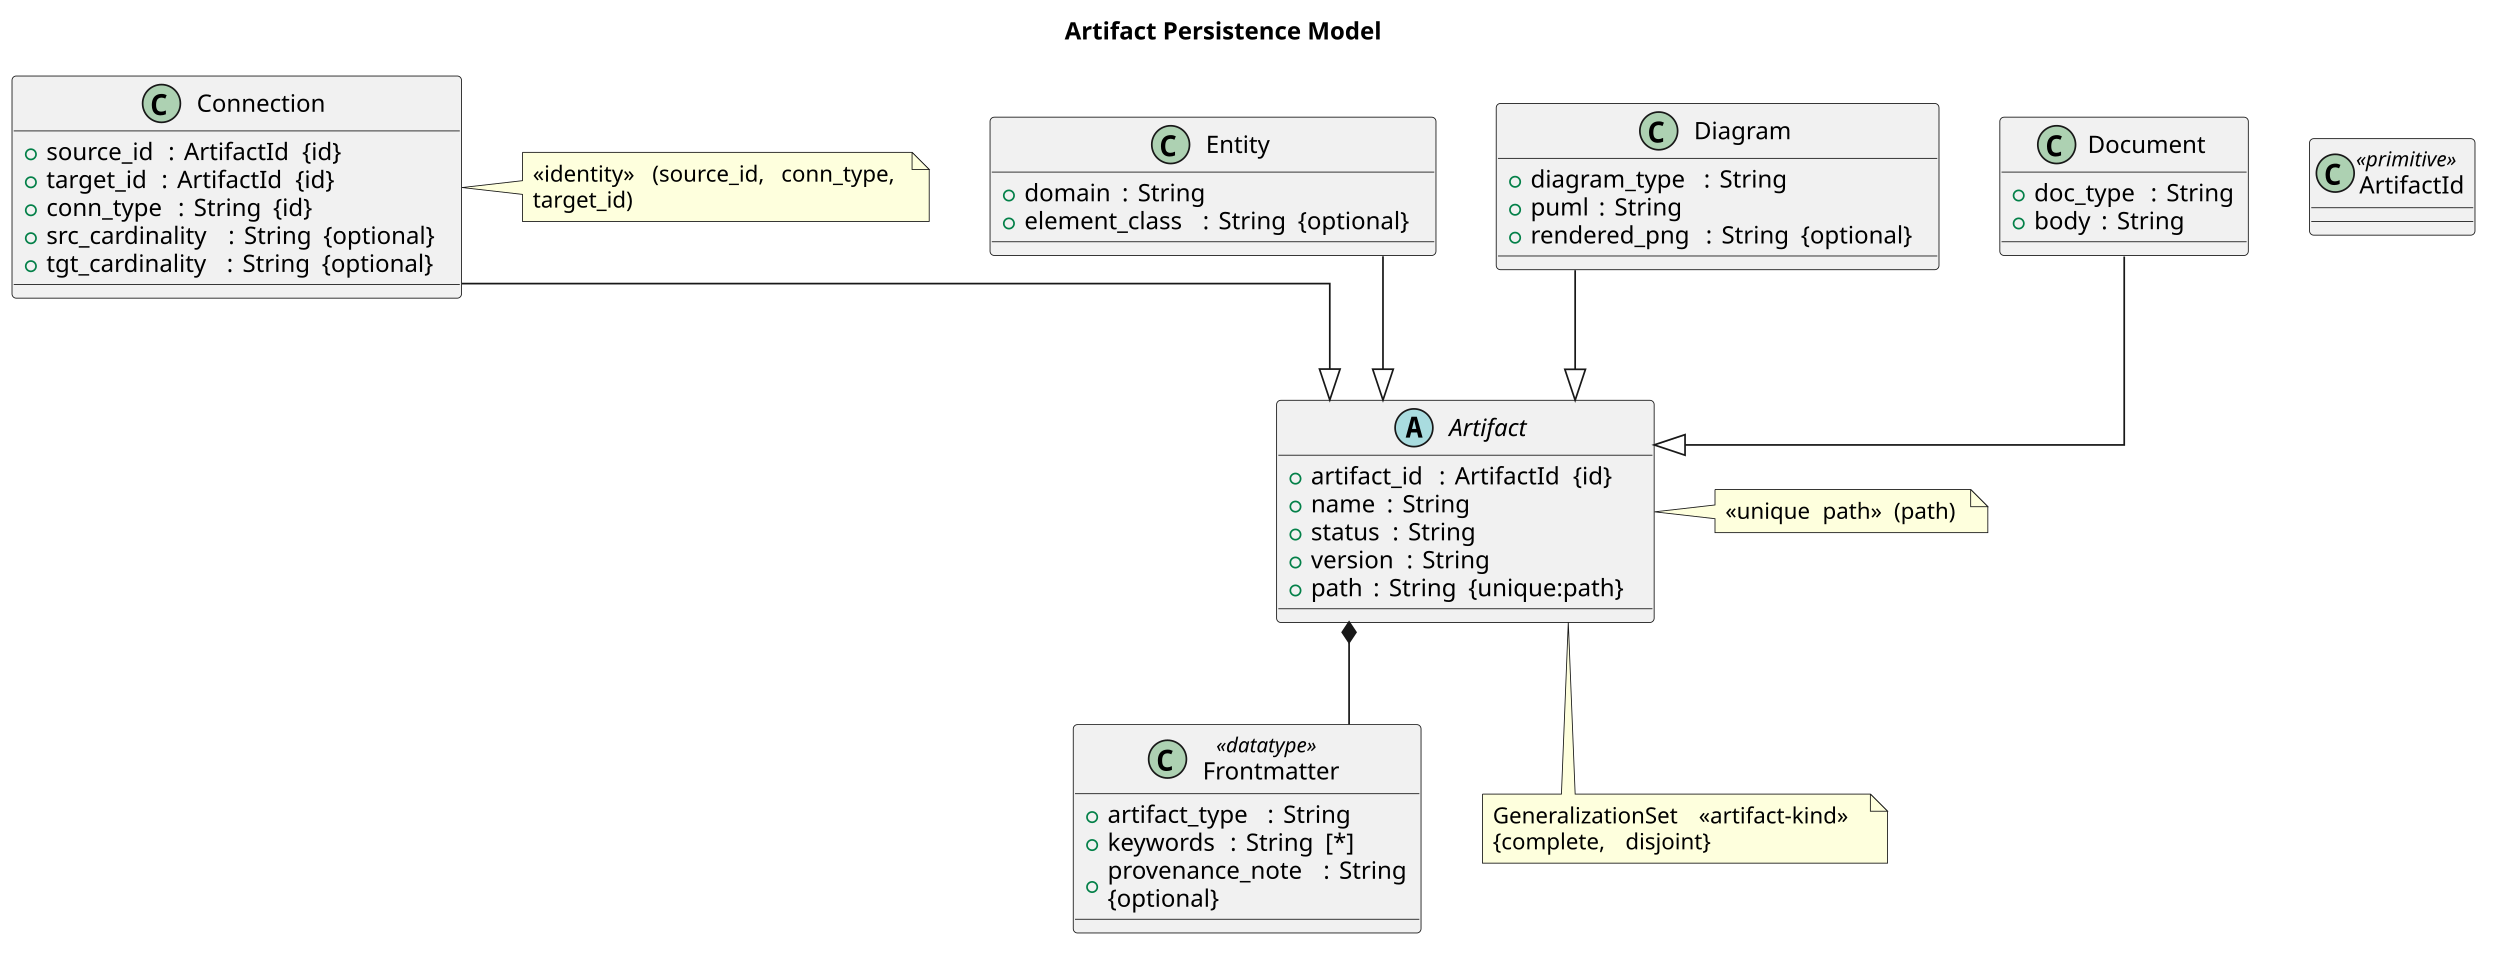
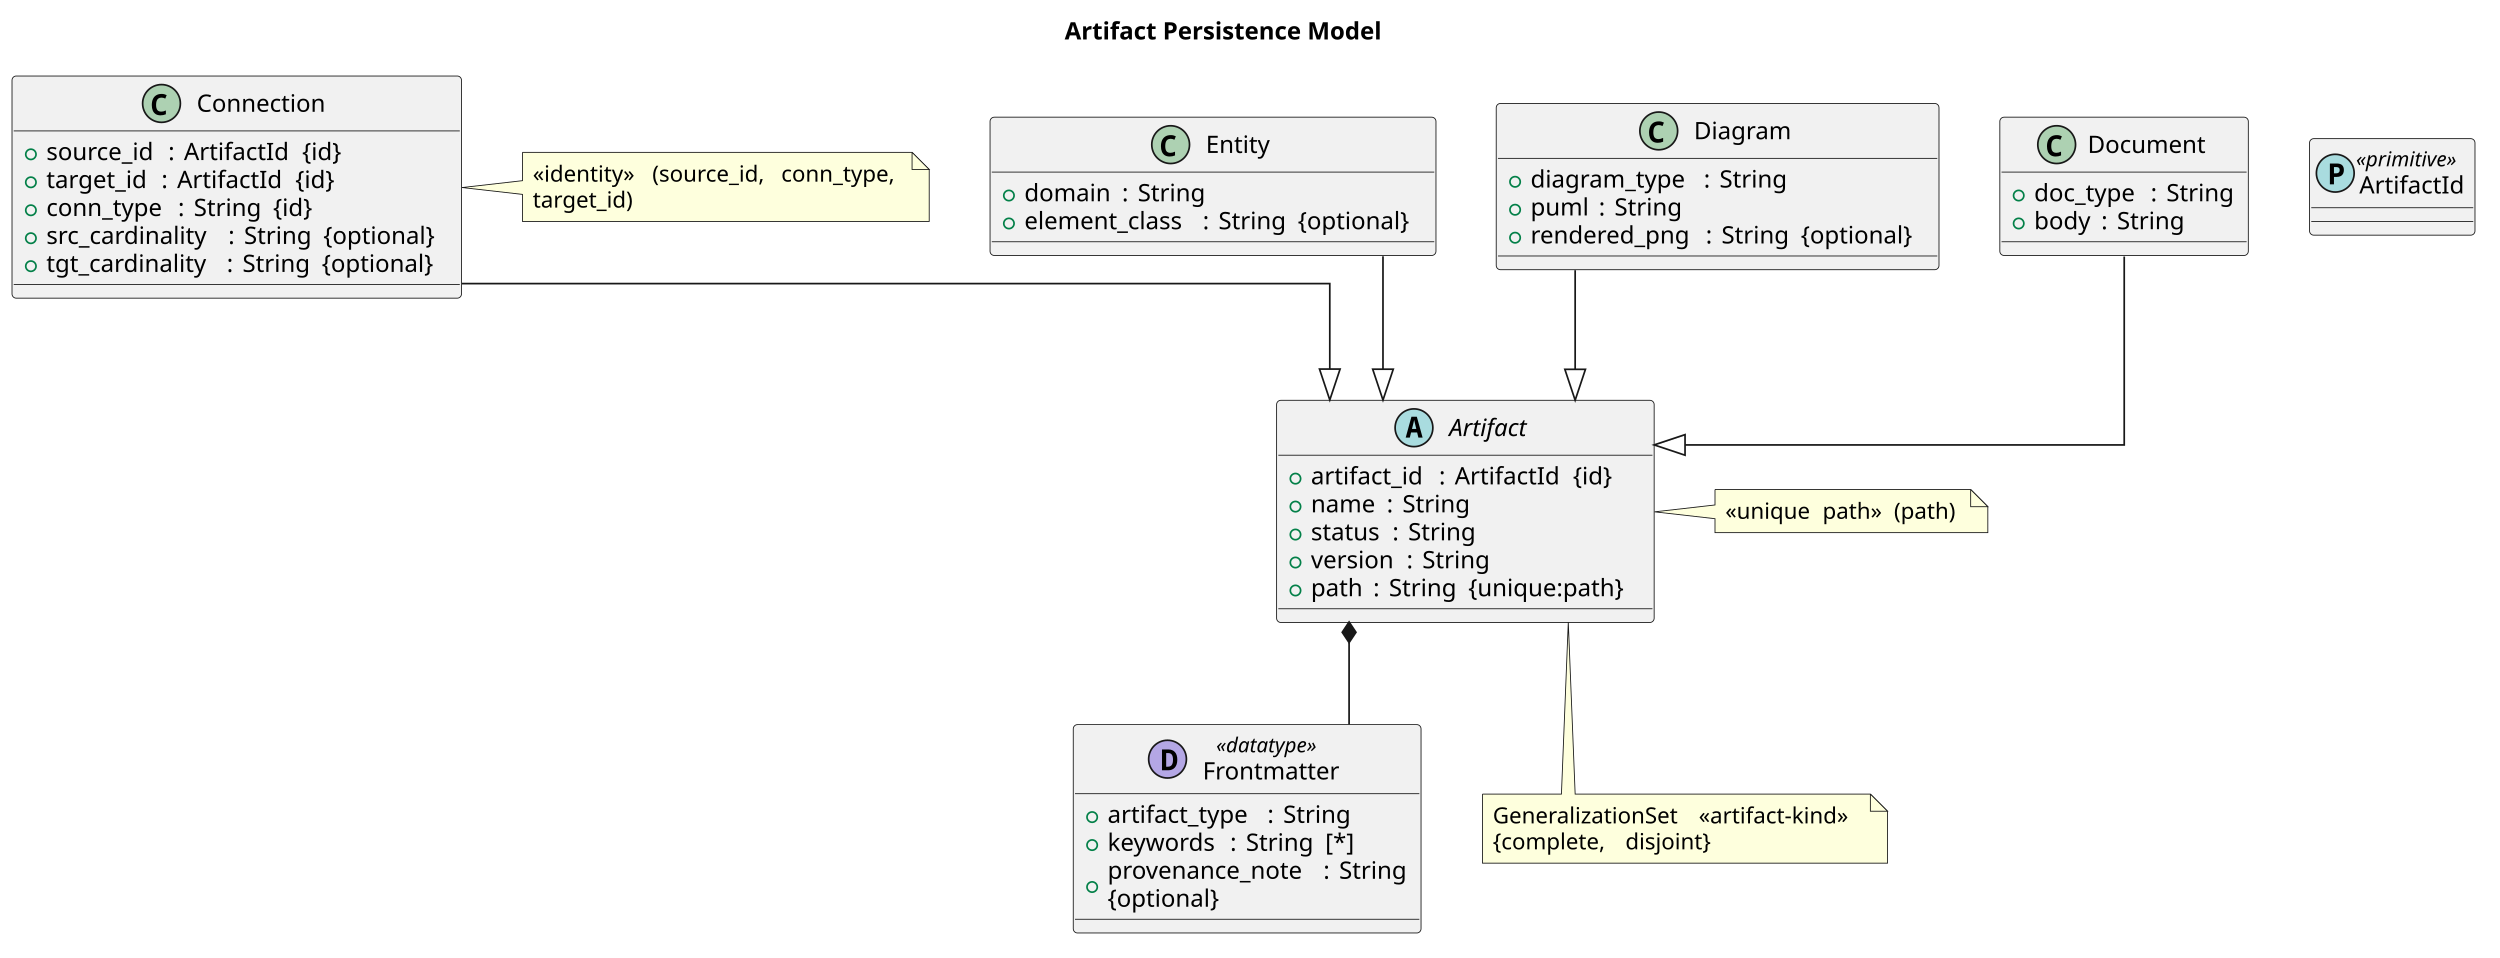
<svg xmlns="http://www.w3.org/2000/svg" contentStyleType="text/css" data-diagram-type="CLASS" height="558px" preserveAspectRatio="none" style="width:1457px;height:558px;background:#FFFFFF;" version="1.1" viewBox="0 0 1457 558" width="1457px" zoomAndPan="magnify">
  <defs />
  <g>
    <g class="title" data-source-line="1">
      <text fill="#000000" font-family="sans-serif" font-size="14" font-weight="700" lengthAdjust="spacing" textLength="209.446" x="620.488" y="22.995">Artifact Persistence Model</text>
    </g>
    <g class="entity" data-qualified-name="_CLF_1786983687_foS_lP_artifact_id" data-source-line="6" id="ent0002">
      <rect fill="#F1F1F1" height="56.266" rx="2.5" ry="2.5" style="stroke:#181818;stroke-width:0.5;" width="96.422" x="1346" y="80.797" />
-       <ellipse cx="1361" cy="100.93" fill="#ADD1B2" rx="11" ry="11" style="stroke:#181818;stroke-width:1;" />
-       <path d="M1360.469,107.852 Q1358.719,107.852 1357.578,107.117 Q1356.453,106.367 1355.891,105.023 Q1355.344,103.664 1355.344,101.867 Q1355.344,99.836 1356,98.383 Q1356.656,96.93 1357.938,96.148 Q1359.219,95.367 1361.094,95.367 Q1361.984,95.367 1362.656,95.555 Q1363.328,95.727 1364.016,96.07 L1363.203,98.086 Q1362.578,97.773 1362.031,97.648 Q1361.5,97.523 1361.016,97.523 Q1359.844,97.523 1359.141,98.055 Q1358.438,98.586 1358.141,99.539 Q1357.844,100.492 1357.844,101.758 Q1357.844,103.773 1358.562,104.742 Q1359.281,105.695 1360.875,105.695 Q1361.469,105.695 1362.094,105.539 Q1362.719,105.383 1363.547,105.008 L1363.547,107.227 Q1362.812,107.539 1362.016,107.695 Q1361.234,107.852 1360.469,107.852 Z " fill="#000000" />
+       <ellipse cx="1361" cy="100.93" fill="#A9DCDF" rx="11" ry="11" style="stroke:#181818;stroke-width:1;" />
+       <path d="M1357.859,107.43 L1357.859,95.289 L1361.891,95.289 Q1363.984,95.289 1365,96.273 Q1366.016,97.242 1366.016,99.07 Q1366.016,100.273 1365.578,101.18 Q1365.156,102.086 1364.203,102.602 Q1363.266,103.117 1361.734,103.117 L1360.234,103.117 L1360.234,107.43 L1357.859,107.43 Z M1361.484,101.023 Q1362.531,101.023 1363.047,100.539 Q1363.578,100.055 1363.578,99.164 Q1363.578,98.273 1363.141,97.836 Q1362.719,97.383 1361.797,97.383 L1360.234,97.383 L1360.234,101.023 L1361.484,101.023 Z " fill="#000000" />
      <text fill="#000000" font-family="sans-serif" font-size="12" font-style="italic" lengthAdjust="spacing" textLength="68.244" x="1373.089" y="96.936">«primitive»</text>
      <text fill="#000000" font-family="sans-serif" font-size="14" lengthAdjust="spacing" textLength="64.422" x="1375" y="112.761">ArtifactId</text>
      <line style="stroke:#181818;stroke-width:0.5;" x1="1347" x2="1441.422" y1="121.062" y2="121.062" />
      <line style="stroke:#181818;stroke-width:0.5;" x1="1347" x2="1441.422" y1="129.062" y2="129.062" />
    </g>
    <g class="entity" data-qualified-name="_CLF_1782085920_ShZ_Qq_artifact" data-source-line="9" id="ent0003">
      <rect fill="#F1F1F1" height="129.484" rx="2.5" ry="2.5" style="stroke:#181818;stroke-width:0.5;" width="220.045" x="744" y="233.297" />
      <ellipse cx="824.069" cy="249.297" fill="#A9DCDF" rx="11" ry="11" style="stroke:#181818;stroke-width:1;" />
      <path d="M819.241,255.047 L822.585,242.859 L825.726,242.859 L829.101,255.047 L826.632,255.047 L825.898,252.031 L822.382,252.031 L821.632,255.047 L819.241,255.047 Z M823.648,247 L822.898,250 L825.413,250 L824.694,247 Q824.554,246.422 824.429,245.875 Q824.304,245.312 824.163,244.734 Q824.054,245.312 823.913,245.875 Q823.773,246.422 823.648,247 Z " fill="#000000" />
      <text fill="#000000" font-family="sans-serif" font-size="14" font-style="italic" lengthAdjust="spacing" textLength="51.406" x="844.569" y="254.144">Artifact</text>
      <line style="stroke:#181818;stroke-width:0.5;" x1="745" x2="963.045" y1="265.297" y2="265.297" />
      <g data-visibility-modifier="PUBLIC_FIELD">
        <ellipse cx="755" cy="278.945" fill="none" rx="3" ry="3" style="stroke:#038048;stroke-width:1;" />
      </g>
      <text fill="#000000" font-family="sans-serif" font-size="14" lengthAdjust="spacing" textLength="70.185" x="764" y="282.292">artifact_id</text>
      <text fill="#000000" font-family="sans-serif" font-size="14" lengthAdjust="spacing" textLength="4.45" x="834.185" y="282.292"> </text>
      <text fill="#000000" font-family="sans-serif" font-size="14" lengthAdjust="spacing" textLength="4.717" x="838.635" y="282.292">:</text>
      <text fill="#000000" font-family="sans-serif" font-size="14" lengthAdjust="spacing" textLength="4.45" x="843.352" y="282.292"> </text>
      <text fill="#000000" font-family="sans-serif" font-size="14" lengthAdjust="spacing" textLength="64.422" x="847.802" y="282.292">ArtifactId</text>
      <text fill="#000000" font-family="sans-serif" font-size="14" lengthAdjust="spacing" textLength="4.45" x="912.224" y="282.292"> </text>
      <text fill="#000000" font-family="sans-serif" font-size="14" lengthAdjust="spacing" textLength="30.591" x="916.674" y="282.292">{id}</text>
      <g data-visibility-modifier="PUBLIC_FIELD">
        <ellipse cx="755" cy="295.242" fill="none" rx="3" ry="3" style="stroke:#038048;stroke-width:1;" />
      </g>
      <text fill="#000000" font-family="sans-serif" font-size="14" lengthAdjust="spacing" textLength="39.703" x="764" y="298.589">name</text>
      <text fill="#000000" font-family="sans-serif" font-size="14" lengthAdjust="spacing" textLength="4.45" x="803.703" y="298.589"> </text>
      <text fill="#000000" font-family="sans-serif" font-size="14" lengthAdjust="spacing" textLength="4.717" x="808.153" y="298.589">:</text>
      <text fill="#000000" font-family="sans-serif" font-size="14" lengthAdjust="spacing" textLength="4.45" x="812.87" y="298.589"> </text>
      <text fill="#000000" font-family="sans-serif" font-size="14" lengthAdjust="spacing" textLength="41.781" x="817.32" y="298.589">String</text>
      <g data-visibility-modifier="PUBLIC_FIELD">
        <ellipse cx="755" cy="311.539" fill="none" rx="3" ry="3" style="stroke:#038048;stroke-width:1;" />
      </g>
      <text fill="#000000" font-family="sans-serif" font-size="14" lengthAdjust="spacing" textLength="43.019" x="764" y="314.886">status</text>
      <text fill="#000000" font-family="sans-serif" font-size="14" lengthAdjust="spacing" textLength="4.45" x="807.019" y="314.886"> </text>
      <text fill="#000000" font-family="sans-serif" font-size="14" lengthAdjust="spacing" textLength="4.717" x="811.469" y="314.886">:</text>
      <text fill="#000000" font-family="sans-serif" font-size="14" lengthAdjust="spacing" textLength="4.45" x="816.186" y="314.886"> </text>
      <text fill="#000000" font-family="sans-serif" font-size="14" lengthAdjust="spacing" textLength="41.781" x="820.636" y="314.886">String</text>
      <g data-visibility-modifier="PUBLIC_FIELD">
        <ellipse cx="755" cy="327.836" fill="none" rx="3" ry="3" style="stroke:#038048;stroke-width:1;" />
      </g>
      <text fill="#000000" font-family="sans-serif" font-size="14" lengthAdjust="spacing" textLength="51.276" x="764" y="331.183">version</text>
      <text fill="#000000" font-family="sans-serif" font-size="14" lengthAdjust="spacing" textLength="4.45" x="815.276" y="331.183"> </text>
      <text fill="#000000" font-family="sans-serif" font-size="14" lengthAdjust="spacing" textLength="4.717" x="819.727" y="331.183">:</text>
      <text fill="#000000" font-family="sans-serif" font-size="14" lengthAdjust="spacing" textLength="4.45" x="824.443" y="331.183"> </text>
      <text fill="#000000" font-family="sans-serif" font-size="14" lengthAdjust="spacing" textLength="41.781" x="828.894" y="331.183">String</text>
      <g data-visibility-modifier="PUBLIC_FIELD">
        <ellipse cx="755" cy="344.133" fill="none" rx="3" ry="3" style="stroke:#038048;stroke-width:1;" />
      </g>
      <text fill="#000000" font-family="sans-serif" font-size="14" lengthAdjust="spacing" textLength="31.828" x="764" y="347.479">path</text>
      <text fill="#000000" font-family="sans-serif" font-size="14" lengthAdjust="spacing" textLength="4.45" x="795.828" y="347.479"> </text>
      <text fill="#000000" font-family="sans-serif" font-size="14" lengthAdjust="spacing" textLength="4.717" x="800.278" y="347.479">:</text>
      <text fill="#000000" font-family="sans-serif" font-size="14" lengthAdjust="spacing" textLength="4.45" x="804.995" y="347.479"> </text>
      <text fill="#000000" font-family="sans-serif" font-size="14" lengthAdjust="spacing" textLength="41.781" x="809.445" y="347.479">String</text>
      <text fill="#000000" font-family="sans-serif" font-size="14" lengthAdjust="spacing" textLength="4.45" x="851.227" y="347.479"> </text>
      <text fill="#000000" font-family="sans-serif" font-size="14" lengthAdjust="spacing" textLength="102.368" x="855.677" y="347.479">{unique:path}</text>
      <line style="stroke:#181818;stroke-width:0.5;" x1="745" x2="963.045" y1="354.781" y2="354.781" />
    </g>
    <g class="entity" data-qualified-name="GMN4" data-source-line="17" id="ent0005">
      <path d="M999.5,285.297 L999.5,294.297 L964.19,298.297 L999.5,302.297 L999.5,310.43 A0,0 0 0 0 999.5,310.43 L1158.504,310.43 A0,0 0 0 0 1158.504,310.43 L1158.504,295.297 L1148.504,285.297 L999.5,285.297 A0,0 0 0 0 999.5,285.297" fill="#FEFFDD" style="stroke:#181818;stroke-width:0.5;" />
      <path d="M1148.504,285.297 L1148.504,295.297 L1158.504,295.297 L1148.504,285.297" fill="#FEFFDD" style="stroke:#181818;stroke-width:0.5;" />
      <text fill="#000000" font-family="sans-serif" font-size="13" lengthAdjust="spacing" textLength="52.533" x="1005.5" y="302.364">«unique</text>
      <text fill="#000000" font-family="sans-serif" font-size="13" lengthAdjust="spacing" textLength="4.132" x="1058.033" y="302.364"> </text>
      <text fill="#000000" font-family="sans-serif" font-size="13" lengthAdjust="spacing" textLength="37.508" x="1062.166" y="302.364">path»</text>
      <text fill="#000000" font-family="sans-serif" font-size="13" lengthAdjust="spacing" textLength="4.132" x="1099.674" y="302.364"> </text>
      <text fill="#000000" font-family="sans-serif" font-size="13" lengthAdjust="spacing" textLength="39.698" x="1103.806" y="302.364">(path)</text>
    </g>
    <g class="entity" data-qualified-name="_CLF_1782085920_wrZtUi_entity" data-source-line="20" id="ent0007">
      <rect fill="#F1F1F1" height="80.594" rx="2.5" ry="2.5" style="stroke:#181818;stroke-width:0.5;" width="259.885" x="577" y="68.297" />
      <ellipse cx="682.256" cy="84.297" fill="#ADD1B2" rx="11" ry="11" style="stroke:#181818;stroke-width:1;" />
      <path d="M681.725,91.219 Q679.975,91.219 678.835,90.484 Q677.71,89.734 677.147,88.391 Q676.6,87.031 676.6,85.234 Q676.6,83.203 677.256,81.75 Q677.913,80.297 679.194,79.516 Q680.475,78.734 682.35,78.734 Q683.241,78.734 683.913,78.922 Q684.585,79.094 685.272,79.438 L684.46,81.453 Q683.835,81.141 683.288,81.016 Q682.756,80.891 682.272,80.891 Q681.1,80.891 680.397,81.422 Q679.694,81.953 679.397,82.906 Q679.1,83.859 679.1,85.125 Q679.1,87.141 679.819,88.109 Q680.538,89.062 682.131,89.062 Q682.725,89.062 683.35,88.906 Q683.975,88.75 684.803,88.375 L684.803,90.594 Q684.069,90.906 683.272,91.062 Q682.491,91.219 681.725,91.219 Z " fill="#000000" />
      <text fill="#000000" font-family="sans-serif" font-size="14" lengthAdjust="spacing" textLength="40.872" x="702.756" y="89.144">Entity</text>
      <line style="stroke:#181818;stroke-width:0.5;" x1="578" x2="835.885" y1="100.297" y2="100.297" />
      <g data-visibility-modifier="PUBLIC_FIELD">
        <ellipse cx="588" cy="113.945" fill="none" rx="3" ry="3" style="stroke:#038048;stroke-width:1;" />
      </g>
      <text fill="#000000" font-family="sans-serif" font-size="14" lengthAdjust="spacing" textLength="52.432" x="597" y="117.292">domain</text>
      <text fill="#000000" font-family="sans-serif" font-size="14" lengthAdjust="spacing" textLength="4.45" x="649.432" y="117.292"> </text>
      <text fill="#000000" font-family="sans-serif" font-size="14" lengthAdjust="spacing" textLength="4.717" x="653.882" y="117.292">:</text>
      <text fill="#000000" font-family="sans-serif" font-size="14" lengthAdjust="spacing" textLength="4.45" x="658.599" y="117.292"> </text>
      <text fill="#000000" font-family="sans-serif" font-size="14" lengthAdjust="spacing" textLength="41.781" x="663.049" y="117.292">String</text>
      <g data-visibility-modifier="PUBLIC_FIELD">
        <ellipse cx="588" cy="130.242" fill="none" rx="3" ry="3" style="stroke:#038048;stroke-width:1;" />
      </g>
      <text fill="#000000" font-family="sans-serif" font-size="14" lengthAdjust="spacing" textLength="99.483" x="597" y="133.589">element_class</text>
      <text fill="#000000" font-family="sans-serif" font-size="14" lengthAdjust="spacing" textLength="4.45" x="696.483" y="133.589"> </text>
      <text fill="#000000" font-family="sans-serif" font-size="14" lengthAdjust="spacing" textLength="4.717" x="700.934" y="133.589">:</text>
      <text fill="#000000" font-family="sans-serif" font-size="14" lengthAdjust="spacing" textLength="4.45" x="705.65" y="133.589"> </text>
      <text fill="#000000" font-family="sans-serif" font-size="14" lengthAdjust="spacing" textLength="41.781" x="710.101" y="133.589">String</text>
      <text fill="#000000" font-family="sans-serif" font-size="14" lengthAdjust="spacing" textLength="4.45" x="751.882" y="133.589"> </text>
      <text fill="#000000" font-family="sans-serif" font-size="14" lengthAdjust="spacing" textLength="74.553" x="756.332" y="133.589">{optional}</text>
      <line style="stroke:#181818;stroke-width:0.5;" x1="578" x2="835.885" y1="140.891" y2="140.891" />
    </g>
    <g class="entity" data-qualified-name="_CLF_1782085920_LEgkrJ_connection" data-source-line="25" id="ent0008">
      <rect fill="#F1F1F1" height="129.484" rx="2.5" ry="2.5" style="stroke:#181818;stroke-width:0.5;" width="261.963" x="7" y="44.297" />
      <ellipse cx="94.124" cy="60.297" fill="#ADD1B2" rx="11" ry="11" style="stroke:#181818;stroke-width:1;" />
      <path d="M93.593,67.219 Q91.843,67.219 90.702,66.484 Q89.577,65.734 89.015,64.391 Q88.468,63.031 88.468,61.234 Q88.468,59.203 89.124,57.75 Q89.78,56.297 91.061,55.516 Q92.343,54.734 94.218,54.734 Q95.108,54.734 95.78,54.922 Q96.452,55.094 97.14,55.438 L96.327,57.453 Q95.702,57.141 95.155,57.016 Q94.624,56.891 94.14,56.891 Q92.968,56.891 92.265,57.422 Q91.561,57.953 91.265,58.906 Q90.968,59.859 90.968,61.125 Q90.968,63.141 91.686,64.109 Q92.405,65.062 93.999,65.062 Q94.593,65.062 95.218,64.906 Q95.843,64.75 96.671,64.375 L96.671,66.594 Q95.936,66.906 95.14,67.062 Q94.358,67.219 93.593,67.219 Z " fill="#000000" />
      <text fill="#000000" font-family="sans-serif" font-size="14" lengthAdjust="spacing" textLength="79.215" x="114.624" y="65.144">Connection</text>
      <line style="stroke:#181818;stroke-width:0.5;" x1="8" x2="267.963" y1="76.297" y2="76.297" />
      <g data-visibility-modifier="PUBLIC_FIELD">
        <ellipse cx="18" cy="89.945" fill="none" rx="3" ry="3" style="stroke:#038048;stroke-width:1;" />
      </g>
      <text fill="#000000" font-family="sans-serif" font-size="14" lengthAdjust="spacing" textLength="66.575" x="27" y="93.292">source_id</text>
      <text fill="#000000" font-family="sans-serif" font-size="14" lengthAdjust="spacing" textLength="4.45" x="93.575" y="93.292"> </text>
      <text fill="#000000" font-family="sans-serif" font-size="14" lengthAdjust="spacing" textLength="4.717" x="98.025" y="93.292">:</text>
      <text fill="#000000" font-family="sans-serif" font-size="14" lengthAdjust="spacing" textLength="4.45" x="102.742" y="93.292"> </text>
      <text fill="#000000" font-family="sans-serif" font-size="14" lengthAdjust="spacing" textLength="64.422" x="107.192" y="93.292">ArtifactId</text>
      <text fill="#000000" font-family="sans-serif" font-size="14" lengthAdjust="spacing" textLength="4.45" x="171.614" y="93.292"> </text>
      <text fill="#000000" font-family="sans-serif" font-size="14" lengthAdjust="spacing" textLength="30.591" x="176.065" y="93.292">{id}</text>
      <g data-visibility-modifier="PUBLIC_FIELD">
        <ellipse cx="18" cy="106.242" fill="none" rx="3" ry="3" style="stroke:#038048;stroke-width:1;" />
      </g>
      <text fill="#000000" font-family="sans-serif" font-size="14" lengthAdjust="spacing" textLength="62.59" x="27" y="109.589">target_id</text>
      <text fill="#000000" font-family="sans-serif" font-size="14" lengthAdjust="spacing" textLength="4.45" x="89.59" y="109.589"> </text>
      <text fill="#000000" font-family="sans-serif" font-size="14" lengthAdjust="spacing" textLength="4.717" x="94.04" y="109.589">:</text>
      <text fill="#000000" font-family="sans-serif" font-size="14" lengthAdjust="spacing" textLength="4.45" x="98.757" y="109.589"> </text>
      <text fill="#000000" font-family="sans-serif" font-size="14" lengthAdjust="spacing" textLength="64.422" x="103.207" y="109.589">ArtifactId</text>
      <text fill="#000000" font-family="sans-serif" font-size="14" lengthAdjust="spacing" textLength="4.45" x="167.629" y="109.589"> </text>
      <text fill="#000000" font-family="sans-serif" font-size="14" lengthAdjust="spacing" textLength="30.591" x="172.079" y="109.589">{id}</text>
      <g data-visibility-modifier="PUBLIC_FIELD">
        <ellipse cx="18" cy="122.539" fill="none" rx="3" ry="3" style="stroke:#038048;stroke-width:1;" />
      </g>
      <text fill="#000000" font-family="sans-serif" font-size="14" lengthAdjust="spacing" textLength="72.283" x="27" y="125.886">conn_type</text>
      <text fill="#000000" font-family="sans-serif" font-size="14" lengthAdjust="spacing" textLength="4.45" x="99.283" y="125.886"> </text>
      <text fill="#000000" font-family="sans-serif" font-size="14" lengthAdjust="spacing" textLength="4.717" x="103.733" y="125.886">:</text>
      <text fill="#000000" font-family="sans-serif" font-size="14" lengthAdjust="spacing" textLength="4.45" x="108.45" y="125.886"> </text>
      <text fill="#000000" font-family="sans-serif" font-size="14" lengthAdjust="spacing" textLength="41.781" x="112.9" y="125.886">String</text>
      <text fill="#000000" font-family="sans-serif" font-size="14" lengthAdjust="spacing" textLength="4.45" x="154.682" y="125.886"> </text>
      <text fill="#000000" font-family="sans-serif" font-size="14" lengthAdjust="spacing" textLength="30.591" x="159.132" y="125.886">{id}</text>
      <g data-visibility-modifier="PUBLIC_FIELD">
        <ellipse cx="18" cy="138.836" fill="none" rx="3" ry="3" style="stroke:#038048;stroke-width:1;" />
      </g>
      <text fill="#000000" font-family="sans-serif" font-size="14" lengthAdjust="spacing" textLength="101.561" x="27" y="142.183">src_cardinality</text>
      <text fill="#000000" font-family="sans-serif" font-size="14" lengthAdjust="spacing" textLength="4.45" x="128.561" y="142.183"> </text>
      <text fill="#000000" font-family="sans-serif" font-size="14" lengthAdjust="spacing" textLength="4.717" x="133.012" y="142.183">:</text>
      <text fill="#000000" font-family="sans-serif" font-size="14" lengthAdjust="spacing" textLength="4.45" x="137.728" y="142.183"> </text>
      <text fill="#000000" font-family="sans-serif" font-size="14" lengthAdjust="spacing" textLength="41.781" x="142.179" y="142.183">String</text>
      <text fill="#000000" font-family="sans-serif" font-size="14" lengthAdjust="spacing" textLength="4.45" x="183.96" y="142.183"> </text>
      <text fill="#000000" font-family="sans-serif" font-size="14" lengthAdjust="spacing" textLength="74.553" x="188.41" y="142.183">{optional}</text>
      <g data-visibility-modifier="PUBLIC_FIELD">
        <ellipse cx="18" cy="155.133" fill="none" rx="3" ry="3" style="stroke:#038048;stroke-width:1;" />
      </g>
      <text fill="#000000" font-family="sans-serif" font-size="14" lengthAdjust="spacing" textLength="100.68" x="27" y="158.48">tgt_cardinality</text>
      <text fill="#000000" font-family="sans-serif" font-size="14" lengthAdjust="spacing" textLength="4.45" x="127.68" y="158.48"> </text>
      <text fill="#000000" font-family="sans-serif" font-size="14" lengthAdjust="spacing" textLength="4.717" x="132.13" y="158.48">:</text>
      <text fill="#000000" font-family="sans-serif" font-size="14" lengthAdjust="spacing" textLength="4.45" x="136.847" y="158.48"> </text>
      <text fill="#000000" font-family="sans-serif" font-size="14" lengthAdjust="spacing" textLength="41.781" x="141.297" y="158.48">String</text>
      <text fill="#000000" font-family="sans-serif" font-size="14" lengthAdjust="spacing" textLength="4.45" x="183.078" y="158.48"> </text>
      <text fill="#000000" font-family="sans-serif" font-size="14" lengthAdjust="spacing" textLength="74.553" x="187.528" y="158.48">{optional}</text>
      <line style="stroke:#181818;stroke-width:0.5;" x1="8" x2="267.963" y1="165.781" y2="165.781" />
    </g>
    <g class="entity" data-qualified-name="GMN9" data-source-line="33" id="ent0010">
      <path d="M304.5,88.797 L304.5,105.297 L269.24,109.297 L304.5,113.297 L304.5,129.062 A0,0 0 0 0 304.5,129.062 L541.549,129.062 A0,0 0 0 0 541.549,129.062 L541.549,98.797 L531.549,88.797 L304.5,88.797 A0,0 0 0 0 304.5,88.797" fill="#FEFFDD" style="stroke:#181818;stroke-width:0.5;" />
      <path d="M531.549,88.797 L531.549,98.797 L541.549,98.797 L531.549,88.797" fill="#FEFFDD" style="stroke:#181818;stroke-width:0.5;" />
      <text fill="#000000" font-family="sans-serif" font-size="13" lengthAdjust="spacing" textLength="65.508" x="310.5" y="105.864">«identity»</text>
      <text fill="#000000" font-family="sans-serif" font-size="13" lengthAdjust="spacing" textLength="4.132" x="376.008" y="105.864"> </text>
      <text fill="#000000" font-family="sans-serif" font-size="13" lengthAdjust="spacing" textLength="71.024" x="380.14" y="105.864">(source_id,</text>
      <text fill="#000000" font-family="sans-serif" font-size="13" lengthAdjust="spacing" textLength="4.132" x="451.164" y="105.864"> </text>
      <text fill="#000000" font-family="sans-serif" font-size="13" lengthAdjust="spacing" textLength="71.252" x="455.296" y="105.864">conn_type,</text>
      <text fill="#000000" font-family="sans-serif" font-size="13" lengthAdjust="spacing" textLength="63.191" x="310.5" y="120.997">target_id)</text>
    </g>
    <g class="entity" data-qualified-name="_CLF_1782085920_ntOKAT_diagram" data-source-line="36" id="ent0012">
      <rect fill="#F1F1F1" height="96.891" rx="2.5" ry="2.5" style="stroke:#181818;stroke-width:0.5;" width="258.046" x="872" y="60.297" />
      <ellipse cx="966.719" cy="76.297" fill="#ADD1B2" rx="11" ry="11" style="stroke:#181818;stroke-width:1;" />
      <path d="M966.188,83.219 Q964.438,83.219 963.297,82.484 Q962.172,81.734 961.609,80.391 Q961.062,79.031 961.062,77.234 Q961.062,75.203 961.719,73.75 Q962.375,72.297 963.656,71.516 Q964.938,70.734 966.812,70.734 Q967.703,70.734 968.375,70.922 Q969.047,71.094 969.734,71.438 L968.922,73.453 Q968.297,73.141 967.75,73.016 Q967.219,72.891 966.734,72.891 Q965.562,72.891 964.859,73.422 Q964.156,73.953 963.859,74.906 Q963.562,75.859 963.562,77.125 Q963.562,79.141 964.281,80.109 Q965,81.062 966.594,81.062 Q967.188,81.062 967.812,80.906 Q968.438,80.75 969.266,80.375 L969.266,82.594 Q968.531,82.906 967.734,83.062 Q966.953,83.219 966.188,83.219 Z " fill="#000000" />
      <text fill="#000000" font-family="sans-serif" font-size="14" lengthAdjust="spacing" textLength="60.108" x="987.219" y="81.144">Diagram</text>
      <line style="stroke:#181818;stroke-width:0.5;" x1="873" x2="1129.046" y1="92.297" y2="92.297" />
      <g data-visibility-modifier="PUBLIC_FIELD">
        <ellipse cx="883" cy="105.945" fill="none" rx="3" ry="3" style="stroke:#038048;stroke-width:1;" />
      </g>
      <text fill="#000000" font-family="sans-serif" font-size="14" lengthAdjust="spacing" textLength="96.489" x="892" y="109.292">diagram_type</text>
      <text fill="#000000" font-family="sans-serif" font-size="14" lengthAdjust="spacing" textLength="4.45" x="988.489" y="109.292"> </text>
      <text fill="#000000" font-family="sans-serif" font-size="14" lengthAdjust="spacing" textLength="4.717" x="992.939" y="109.292">:</text>
      <text fill="#000000" font-family="sans-serif" font-size="14" lengthAdjust="spacing" textLength="4.45" x="997.656" y="109.292"> </text>
      <text fill="#000000" font-family="sans-serif" font-size="14" lengthAdjust="spacing" textLength="41.781" x="1002.106" y="109.292">String</text>
      <g data-visibility-modifier="PUBLIC_FIELD">
        <ellipse cx="883" cy="122.242" fill="none" rx="3" ry="3" style="stroke:#038048;stroke-width:1;" />
      </g>
      <text fill="#000000" font-family="sans-serif" font-size="14" lengthAdjust="spacing" textLength="35.287" x="892" y="125.589">puml</text>
      <text fill="#000000" font-family="sans-serif" font-size="14" lengthAdjust="spacing" textLength="4.45" x="927.287" y="125.589"> </text>
      <text fill="#000000" font-family="sans-serif" font-size="14" lengthAdjust="spacing" textLength="4.717" x="931.737" y="125.589">:</text>
      <text fill="#000000" font-family="sans-serif" font-size="14" lengthAdjust="spacing" textLength="4.45" x="936.454" y="125.589"> </text>
      <text fill="#000000" font-family="sans-serif" font-size="14" lengthAdjust="spacing" textLength="41.781" x="940.904" y="125.589">String</text>
      <g data-visibility-modifier="PUBLIC_FIELD">
        <ellipse cx="883" cy="138.539" fill="none" rx="3" ry="3" style="stroke:#038048;stroke-width:1;" />
      </g>
      <text fill="#000000" font-family="sans-serif" font-size="14" lengthAdjust="spacing" textLength="97.644" x="892" y="141.886">rendered_png</text>
      <text fill="#000000" font-family="sans-serif" font-size="14" lengthAdjust="spacing" textLength="4.45" x="989.644" y="141.886"> </text>
      <text fill="#000000" font-family="sans-serif" font-size="14" lengthAdjust="spacing" textLength="4.717" x="994.095" y="141.886">:</text>
      <text fill="#000000" font-family="sans-serif" font-size="14" lengthAdjust="spacing" textLength="4.45" x="998.812" y="141.886"> </text>
      <text fill="#000000" font-family="sans-serif" font-size="14" lengthAdjust="spacing" textLength="41.781" x="1003.262" y="141.886">String</text>
      <text fill="#000000" font-family="sans-serif" font-size="14" lengthAdjust="spacing" textLength="4.45" x="1045.043" y="141.886"> </text>
      <text fill="#000000" font-family="sans-serif" font-size="14" lengthAdjust="spacing" textLength="74.553" x="1049.493" y="141.886">{optional}</text>
      <line style="stroke:#181818;stroke-width:0.5;" x1="873" x2="1129.046" y1="149.188" y2="149.188" />
    </g>
    <g class="entity" data-qualified-name="_CLF_1782085920_5QwRvq_document" data-source-line="42" id="ent0013">
      <rect fill="#F1F1F1" height="80.594" rx="2.5" ry="2.5" style="stroke:#181818;stroke-width:0.5;" width="144.822" x="1165.5" y="68.297" />
      <ellipse cx="1198.632" cy="84.297" fill="#ADD1B2" rx="11" ry="11" style="stroke:#181818;stroke-width:1;" />
      <path d="M1198.101,91.219 Q1196.351,91.219 1195.21,90.484 Q1194.085,89.734 1193.523,88.391 Q1192.976,87.031 1192.976,85.234 Q1192.976,83.203 1193.632,81.75 Q1194.288,80.297 1195.569,79.516 Q1196.851,78.734 1198.726,78.734 Q1199.616,78.734 1200.288,78.922 Q1200.96,79.094 1201.648,79.438 L1200.835,81.453 Q1200.21,81.141 1199.663,81.016 Q1199.132,80.891 1198.648,80.891 Q1197.476,80.891 1196.773,81.422 Q1196.069,81.953 1195.773,82.906 Q1195.476,83.859 1195.476,85.125 Q1195.476,87.141 1196.194,88.109 Q1196.913,89.062 1198.507,89.062 Q1199.101,89.062 1199.726,88.906 Q1200.351,88.75 1201.179,88.375 L1201.179,90.594 Q1200.444,90.906 1199.648,91.062 Q1198.866,91.219 1198.101,91.219 Z " fill="#000000" />
      <text fill="#000000" font-family="sans-serif" font-size="14" lengthAdjust="spacing" textLength="72.529" x="1216.661" y="89.144">Document</text>
      <line style="stroke:#181818;stroke-width:0.5;" x1="1166.5" x2="1309.322" y1="100.297" y2="100.297" />
      <g data-visibility-modifier="PUBLIC_FIELD">
        <ellipse cx="1176.5" cy="113.945" fill="none" rx="3" ry="3" style="stroke:#038048;stroke-width:1;" />
      </g>
      <text fill="#000000" font-family="sans-serif" font-size="14" lengthAdjust="spacing" textLength="63.424" x="1185.5" y="117.292">doc_type</text>
      <text fill="#000000" font-family="sans-serif" font-size="14" lengthAdjust="spacing" textLength="4.45" x="1248.924" y="117.292"> </text>
      <text fill="#000000" font-family="sans-serif" font-size="14" lengthAdjust="spacing" textLength="4.717" x="1253.374" y="117.292">:</text>
      <text fill="#000000" font-family="sans-serif" font-size="14" lengthAdjust="spacing" textLength="4.45" x="1258.091" y="117.292"> </text>
      <text fill="#000000" font-family="sans-serif" font-size="14" lengthAdjust="spacing" textLength="41.781" x="1262.541" y="117.292">String</text>
      <g data-visibility-modifier="PUBLIC_FIELD">
        <ellipse cx="1176.5" cy="130.242" fill="none" rx="3" ry="3" style="stroke:#038048;stroke-width:1;" />
      </g>
      <text fill="#000000" font-family="sans-serif" font-size="14" lengthAdjust="spacing" textLength="34.624" x="1185.5" y="133.589">body</text>
      <text fill="#000000" font-family="sans-serif" font-size="14" lengthAdjust="spacing" textLength="4.45" x="1220.124" y="133.589"> </text>
      <text fill="#000000" font-family="sans-serif" font-size="14" lengthAdjust="spacing" textLength="4.717" x="1224.574" y="133.589">:</text>
      <text fill="#000000" font-family="sans-serif" font-size="14" lengthAdjust="spacing" textLength="4.45" x="1229.291" y="133.589"> </text>
      <text fill="#000000" font-family="sans-serif" font-size="14" lengthAdjust="spacing" textLength="41.781" x="1233.741" y="133.589">String</text>
      <line style="stroke:#181818;stroke-width:0.5;" x1="1166.5" x2="1309.322" y1="140.891" y2="140.891" />
    </g>
    <g class="entity" data-qualified-name="_CLF_1782085920_GKQcVR_frontmatter" data-source-line="47" id="ent0014">
      <rect fill="#F1F1F1" height="121.453" rx="2.5" ry="2.5" style="stroke:#181818;stroke-width:0.5;" width="202.682" x="625.5" y="422.297" />
-       <ellipse cx="680.44" cy="442.43" fill="#ADD1B2" rx="11" ry="11" style="stroke:#181818;stroke-width:1;" />
-       <path d="M679.909,449.352 Q678.159,449.352 677.019,448.617 Q675.894,447.867 675.331,446.523 Q674.784,445.164 674.784,443.367 Q674.784,441.336 675.44,439.883 Q676.097,438.43 677.378,437.648 Q678.659,436.867 680.534,436.867 Q681.425,436.867 682.097,437.055 Q682.769,437.227 683.456,437.57 L682.644,439.586 Q682.019,439.273 681.472,439.148 Q680.94,439.023 680.456,439.023 Q679.284,439.023 678.581,439.555 Q677.878,440.086 677.581,441.039 Q677.284,441.992 677.284,443.258 Q677.284,445.273 678.003,446.242 Q678.722,447.195 680.315,447.195 Q680.909,447.195 681.534,447.039 Q682.159,446.883 682.987,446.508 L682.987,448.727 Q682.253,449.039 681.456,449.195 Q680.675,449.352 679.909,449.352 Z " fill="#000000" />
+       <ellipse cx="680.44" cy="442.43" fill="#B4A7E5" rx="11" ry="11" style="stroke:#181818;stroke-width:1;" />
+       <path d="M677.206,448.93 L677.206,436.789 L680.956,436.789 Q683.331,436.789 684.722,438.305 Q686.128,439.805 686.128,442.758 Q686.128,445.727 684.69,447.336 Q683.253,448.93 680.769,448.93 L677.206,448.93 Z M680.644,446.836 Q682.19,446.836 682.909,445.836 Q683.628,444.836 683.628,442.773 Q683.628,440.742 682.925,439.82 Q682.237,438.883 680.847,438.883 L679.644,438.883 L679.644,446.836 L680.644,446.836 Z " fill="#000000" />
      <text fill="#000000" font-family="sans-serif" font-size="12" font-style="italic" lengthAdjust="spacing" textLength="68.648" x="708.767" y="438.435">«datatype»</text>
      <text fill="#000000" font-family="sans-serif" font-size="14" lengthAdjust="spacing" textLength="84.301" x="700.94" y="454.261">Frontmatter</text>
      <line style="stroke:#181818;stroke-width:0.5;" x1="626.5" x2="827.182" y1="462.562" y2="462.562" />
      <g data-visibility-modifier="PUBLIC_FIELD">
        <ellipse cx="636.5" cy="476.211" fill="none" rx="3" ry="3" style="stroke:#038048;stroke-width:1;" />
      </g>
      <text fill="#000000" font-family="sans-serif" font-size="14" lengthAdjust="spacing" textLength="88.683" x="645.5" y="479.558">artifact_type</text>
      <text fill="#000000" font-family="sans-serif" font-size="14" lengthAdjust="spacing" textLength="4.45" x="734.183" y="479.558"> </text>
      <text fill="#000000" font-family="sans-serif" font-size="14" lengthAdjust="spacing" textLength="4.717" x="738.633" y="479.558">:</text>
      <text fill="#000000" font-family="sans-serif" font-size="14" lengthAdjust="spacing" textLength="4.45" x="743.35" y="479.558"> </text>
      <text fill="#000000" font-family="sans-serif" font-size="14" lengthAdjust="spacing" textLength="41.781" x="747.8" y="479.558">String</text>
      <g data-visibility-modifier="PUBLIC_FIELD">
        <ellipse cx="636.5" cy="492.508" fill="none" rx="3" ry="3" style="stroke:#038048;stroke-width:1;" />
      </g>
      <text fill="#000000" font-family="sans-serif" font-size="14" lengthAdjust="spacing" textLength="66.958" x="645.5" y="495.854">keywords</text>
      <text fill="#000000" font-family="sans-serif" font-size="14" lengthAdjust="spacing" textLength="4.45" x="712.458" y="495.854"> </text>
      <text fill="#000000" font-family="sans-serif" font-size="14" lengthAdjust="spacing" textLength="4.717" x="716.908" y="495.854">:</text>
      <text fill="#000000" font-family="sans-serif" font-size="14" lengthAdjust="spacing" textLength="4.45" x="721.625" y="495.854"> </text>
      <text fill="#000000" font-family="sans-serif" font-size="14" lengthAdjust="spacing" textLength="41.781" x="726.075" y="495.854">String</text>
      <text fill="#000000" font-family="sans-serif" font-size="14" lengthAdjust="spacing" textLength="4.45" x="767.856" y="495.854"> </text>
      <text fill="#000000" font-family="sans-serif" font-size="14" lengthAdjust="spacing" textLength="17.924" x="772.307" y="495.854">[*]</text>
      <g data-visibility-modifier="PUBLIC_FIELD">
        <ellipse cx="636.5" cy="516.953" fill="none" rx="3" ry="3" style="stroke:#038048;stroke-width:1;" />
      </g>
      <text fill="#000000" font-family="sans-serif" font-size="14" lengthAdjust="spacing" textLength="121.283" x="645.5" y="512.151">provenance_note</text>
      <text fill="#000000" font-family="sans-serif" font-size="14" lengthAdjust="spacing" textLength="4.45" x="766.783" y="512.151"> </text>
      <text fill="#000000" font-family="sans-serif" font-size="14" lengthAdjust="spacing" textLength="4.717" x="771.233" y="512.151">:</text>
      <text fill="#000000" font-family="sans-serif" font-size="14" lengthAdjust="spacing" textLength="4.45" x="775.95" y="512.151"> </text>
      <text fill="#000000" font-family="sans-serif" font-size="14" lengthAdjust="spacing" textLength="41.781" x="780.4" y="512.151">String</text>
      <text fill="#000000" font-family="sans-serif" font-size="14" lengthAdjust="spacing" textLength="74.553" x="645.5" y="528.448">{optional}</text>
      <line style="stroke:#181818;stroke-width:0.5;" x1="626.5" x2="827.182" y1="535.75" y2="535.75" />
    </g>
    <g class="entity" data-qualified-name="GMN20" data-source-line="59" id="ent0021">
      <path d="M864,462.797 L864,503.062 A0,0 0 0 0 864,503.062 L1100.052,503.062 A0,0 0 0 0 1100.052,503.062 L1100.052,472.797 L1090.052,462.797 L918,462.797 L914,362.497 L910,462.797 L864,462.797 A0,0 0 0 0 864,462.797" fill="#FEFFDD" style="stroke:#181818;stroke-width:0.5;" />
      <path d="M1090.052,462.797 L1090.052,472.797 L1100.052,472.797 L1090.052,462.797" fill="#FEFFDD" style="stroke:#181818;stroke-width:0.5;" />
      <text fill="#000000" font-family="sans-serif" font-size="13" lengthAdjust="spacing" textLength="115.883" x="870" y="479.864">GeneralizationSet</text>
      <text fill="#000000" font-family="sans-serif" font-size="13" lengthAdjust="spacing" textLength="4.132" x="985.883" y="479.864"> </text>
      <text fill="#000000" font-family="sans-serif" font-size="13" lengthAdjust="spacing" textLength="95.037" x="990.015" y="479.864">«artifact-kind»</text>
      <text fill="#000000" font-family="sans-serif" font-size="13" lengthAdjust="spacing" textLength="73.125" x="870" y="494.997">{complete,</text>
      <text fill="#000000" font-family="sans-serif" font-size="13" lengthAdjust="spacing" textLength="4.132" x="943.125" y="494.997"> </text>
      <text fill="#000000" font-family="sans-serif" font-size="13" lengthAdjust="spacing" textLength="55.421" x="947.257" y="494.997">disjoint}</text>
    </g>
    <g class="link" data-entity-1="ent0007" data-entity-2="ent0003" data-link-type="extension" data-source-line="53" id="lnk15">
      <path codeLine="53" d="M806,149.347 C806,173.747 806,187.367 806,215.157" fill="none" id="_CLF_1782085920_wrZtUi_entity-to-_CLF_1782085920_ShZ_Qq_artifact" style="stroke:#181818;stroke-width:1;" />
      <polygon fill="none" points="806,233.157,812,215.157,800,215.157,806,233.157" style="stroke:#181818;stroke-width:1;" />
    </g>
    <g class="link" data-entity-1="ent0008" data-entity-2="ent0003" data-link-type="extension" data-source-line="54" id="lnk16">
      <path codeLine="54" d="M269.21,165.297 C455.69,165.297 775,165.297 775,165.297 C775,165.297 775,181.467 775,215.097" fill="none" id="_CLF_1782085920_LEgkrJ_connection-to-_CLF_1782085920_ShZ_Qq_artifact" style="stroke:#181818;stroke-width:1;" />
      <polygon fill="none" points="775,233.097,781,215.097,769,215.097,775,233.097" style="stroke:#181818;stroke-width:1;" />
    </g>
    <g class="link" data-entity-1="ent0012" data-entity-2="ent0003" data-link-type="extension" data-source-line="55" id="lnk17">
      <path codeLine="55" d="M918,157.467 C918,180.547 918,190.437 918,215.247" fill="none" id="_CLF_1782085920_ntOKAT_diagram-to-_CLF_1782085920_ShZ_Qq_artifact" style="stroke:#181818;stroke-width:1;" />
      <polygon fill="none" points="918,233.247,924,215.247,912,215.247,918,233.247" style="stroke:#181818;stroke-width:1;" />
    </g>
    <g class="link" data-entity-1="ent0013" data-entity-2="ent0003" data-link-type="extension" data-source-line="56" id="lnk18">
      <path codeLine="56" d="M1238,149.527 C1238,194.097 1238,259.297 1238,259.297 C1238,259.297 1095.51,259.297 982.04,259.297" fill="none" id="_CLF_1782085920_5QwRvq_document-to-_CLF_1782085920_ShZ_Qq_artifact" style="stroke:#181818;stroke-width:1;" />
      <polygon fill="none" points="964.04,259.297,982.04,265.297,982.04,253.297,964.04,259.297" style="stroke:#181818;stroke-width:1;" />
    </g>
    <g class="link" data-entity-1="ent0003" data-entity-2="ent0014" data-link-type="composition" data-source-line="57" id="lnk19">
      <path codeLine="57" d="M786.25,374.497 C786.25,393.877 786.25,403.057 786.25,422.167" fill="none" id="_CLF_1782085920_ShZ_Qq_artifact-backto-_CLF_1782085920_GKQcVR_frontmatter" style="stroke:#181818;stroke-width:1;" />
      <polygon fill="#181818" points="786.25,362.497,782.25,368.497,786.25,374.497,790.25,368.497,786.25,362.497" style="stroke:#181818;stroke-width:1;" />
    </g>
  </g>
</svg>
